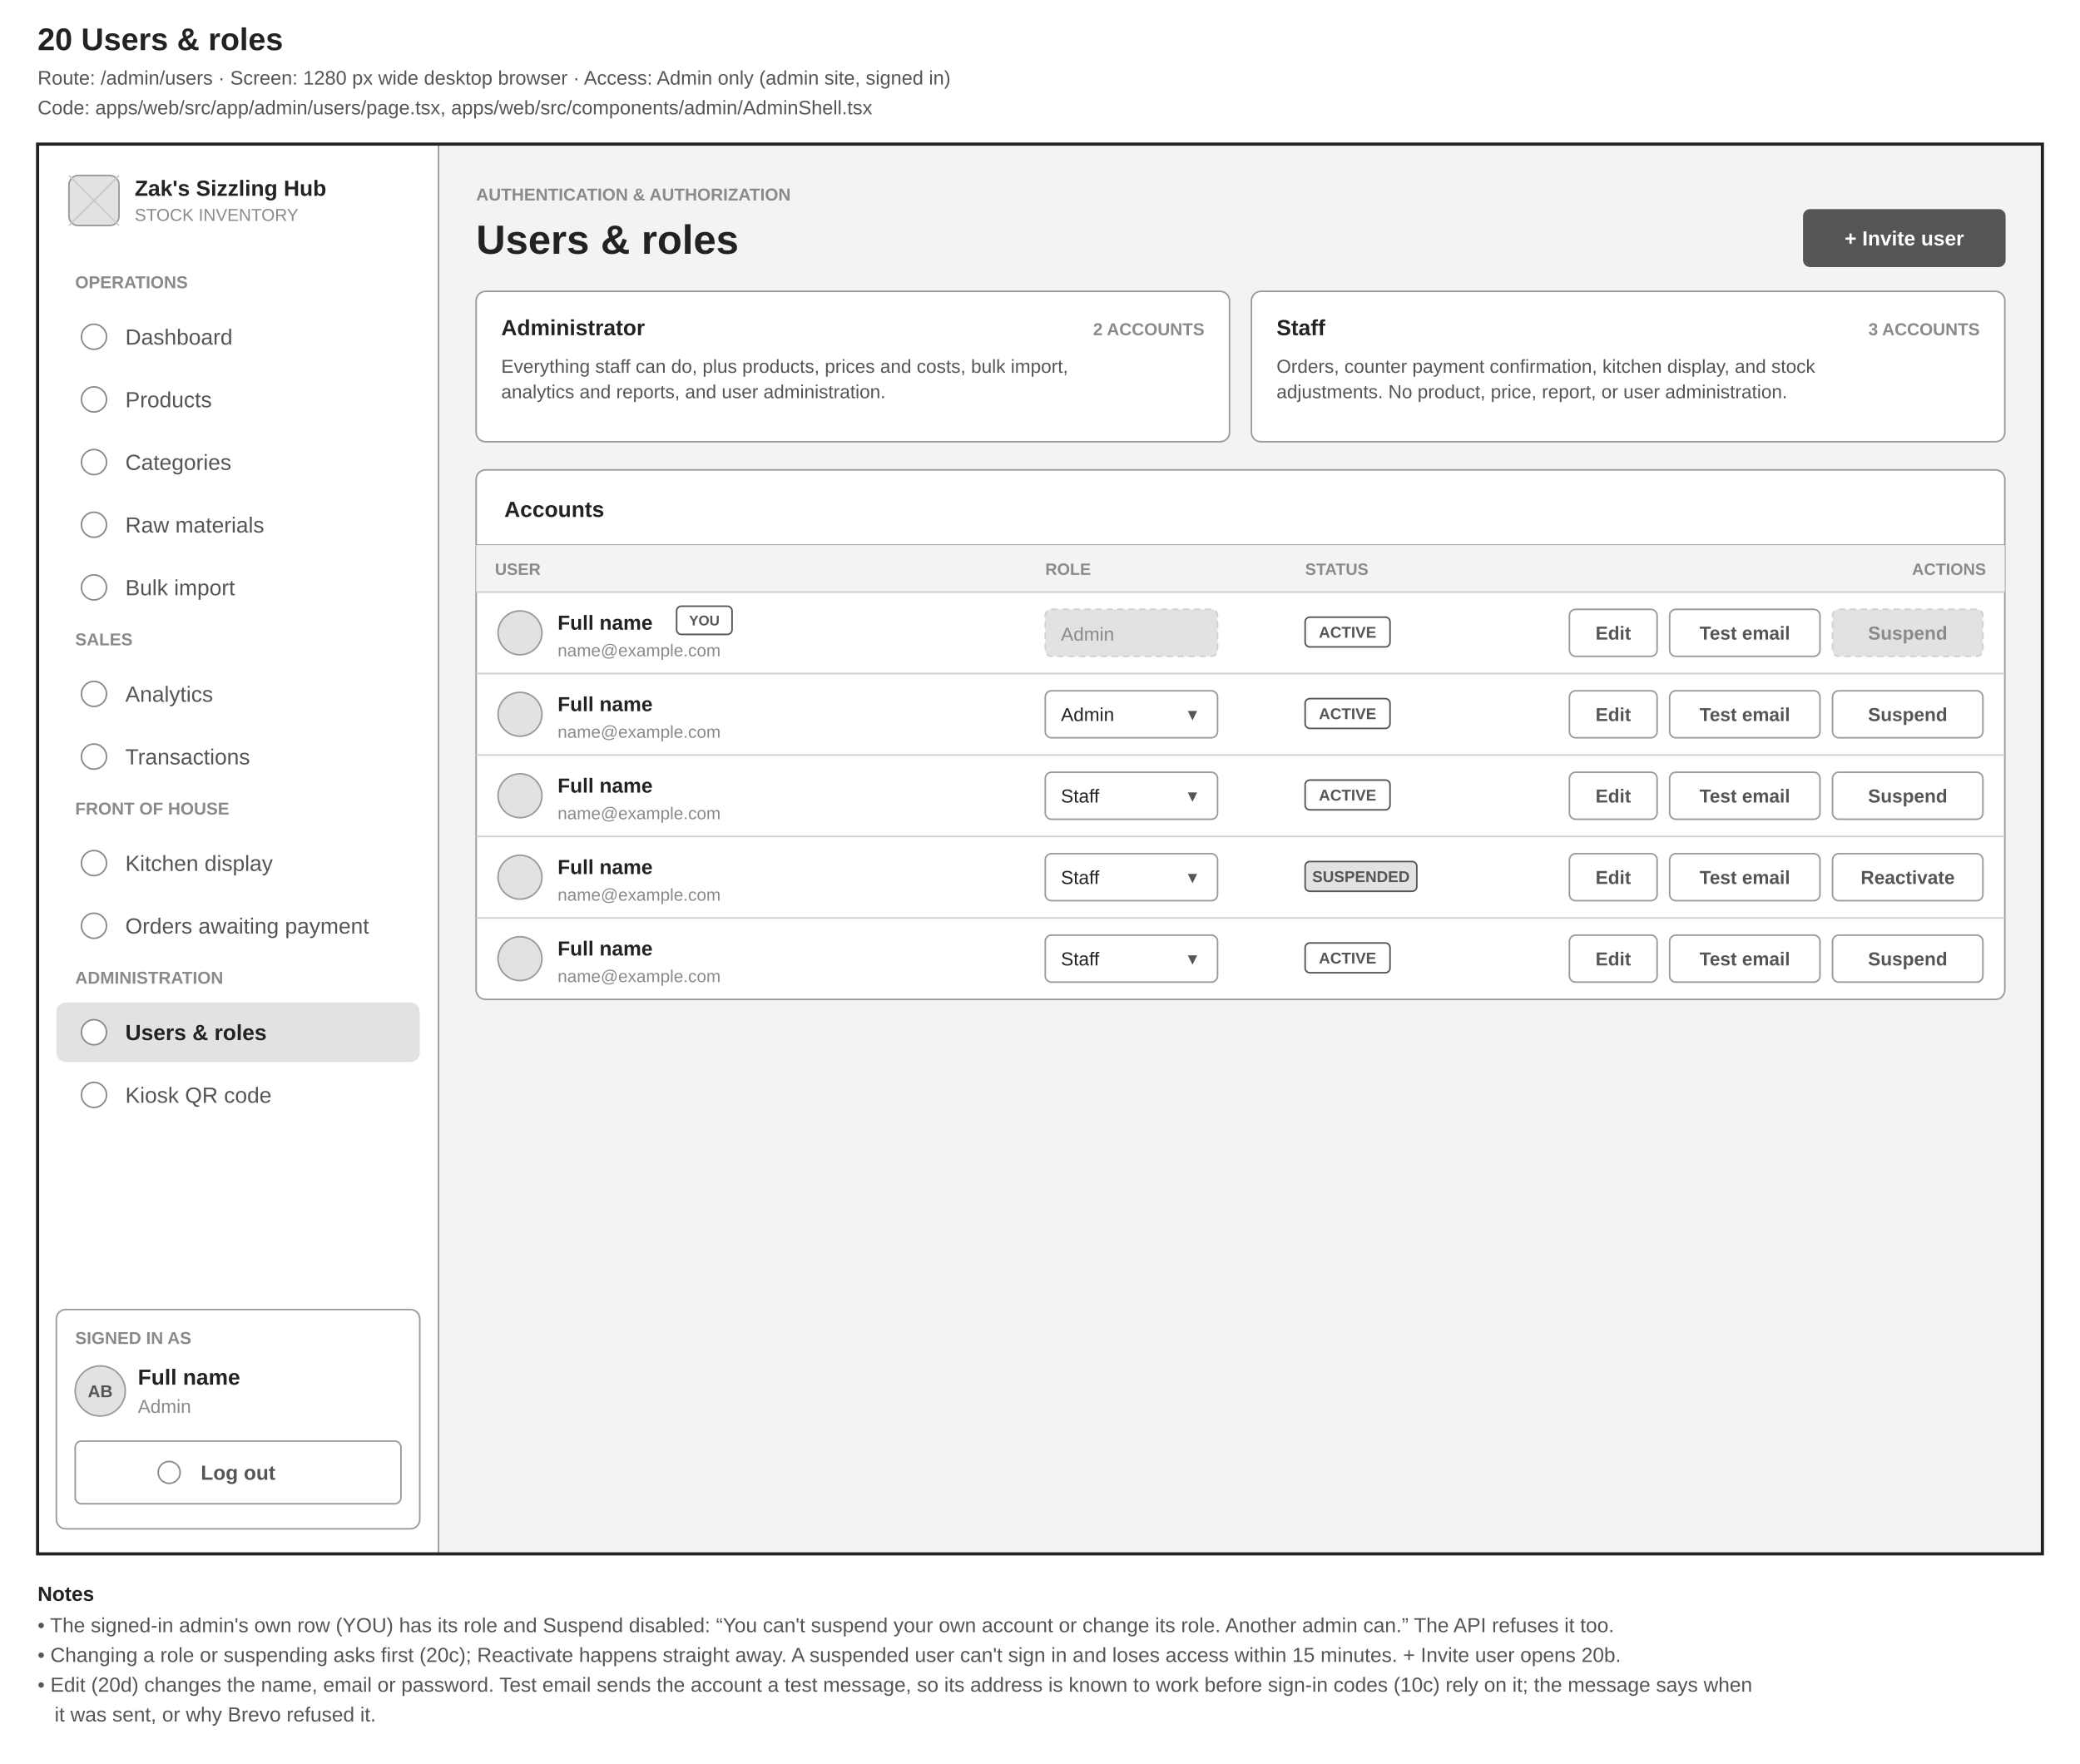
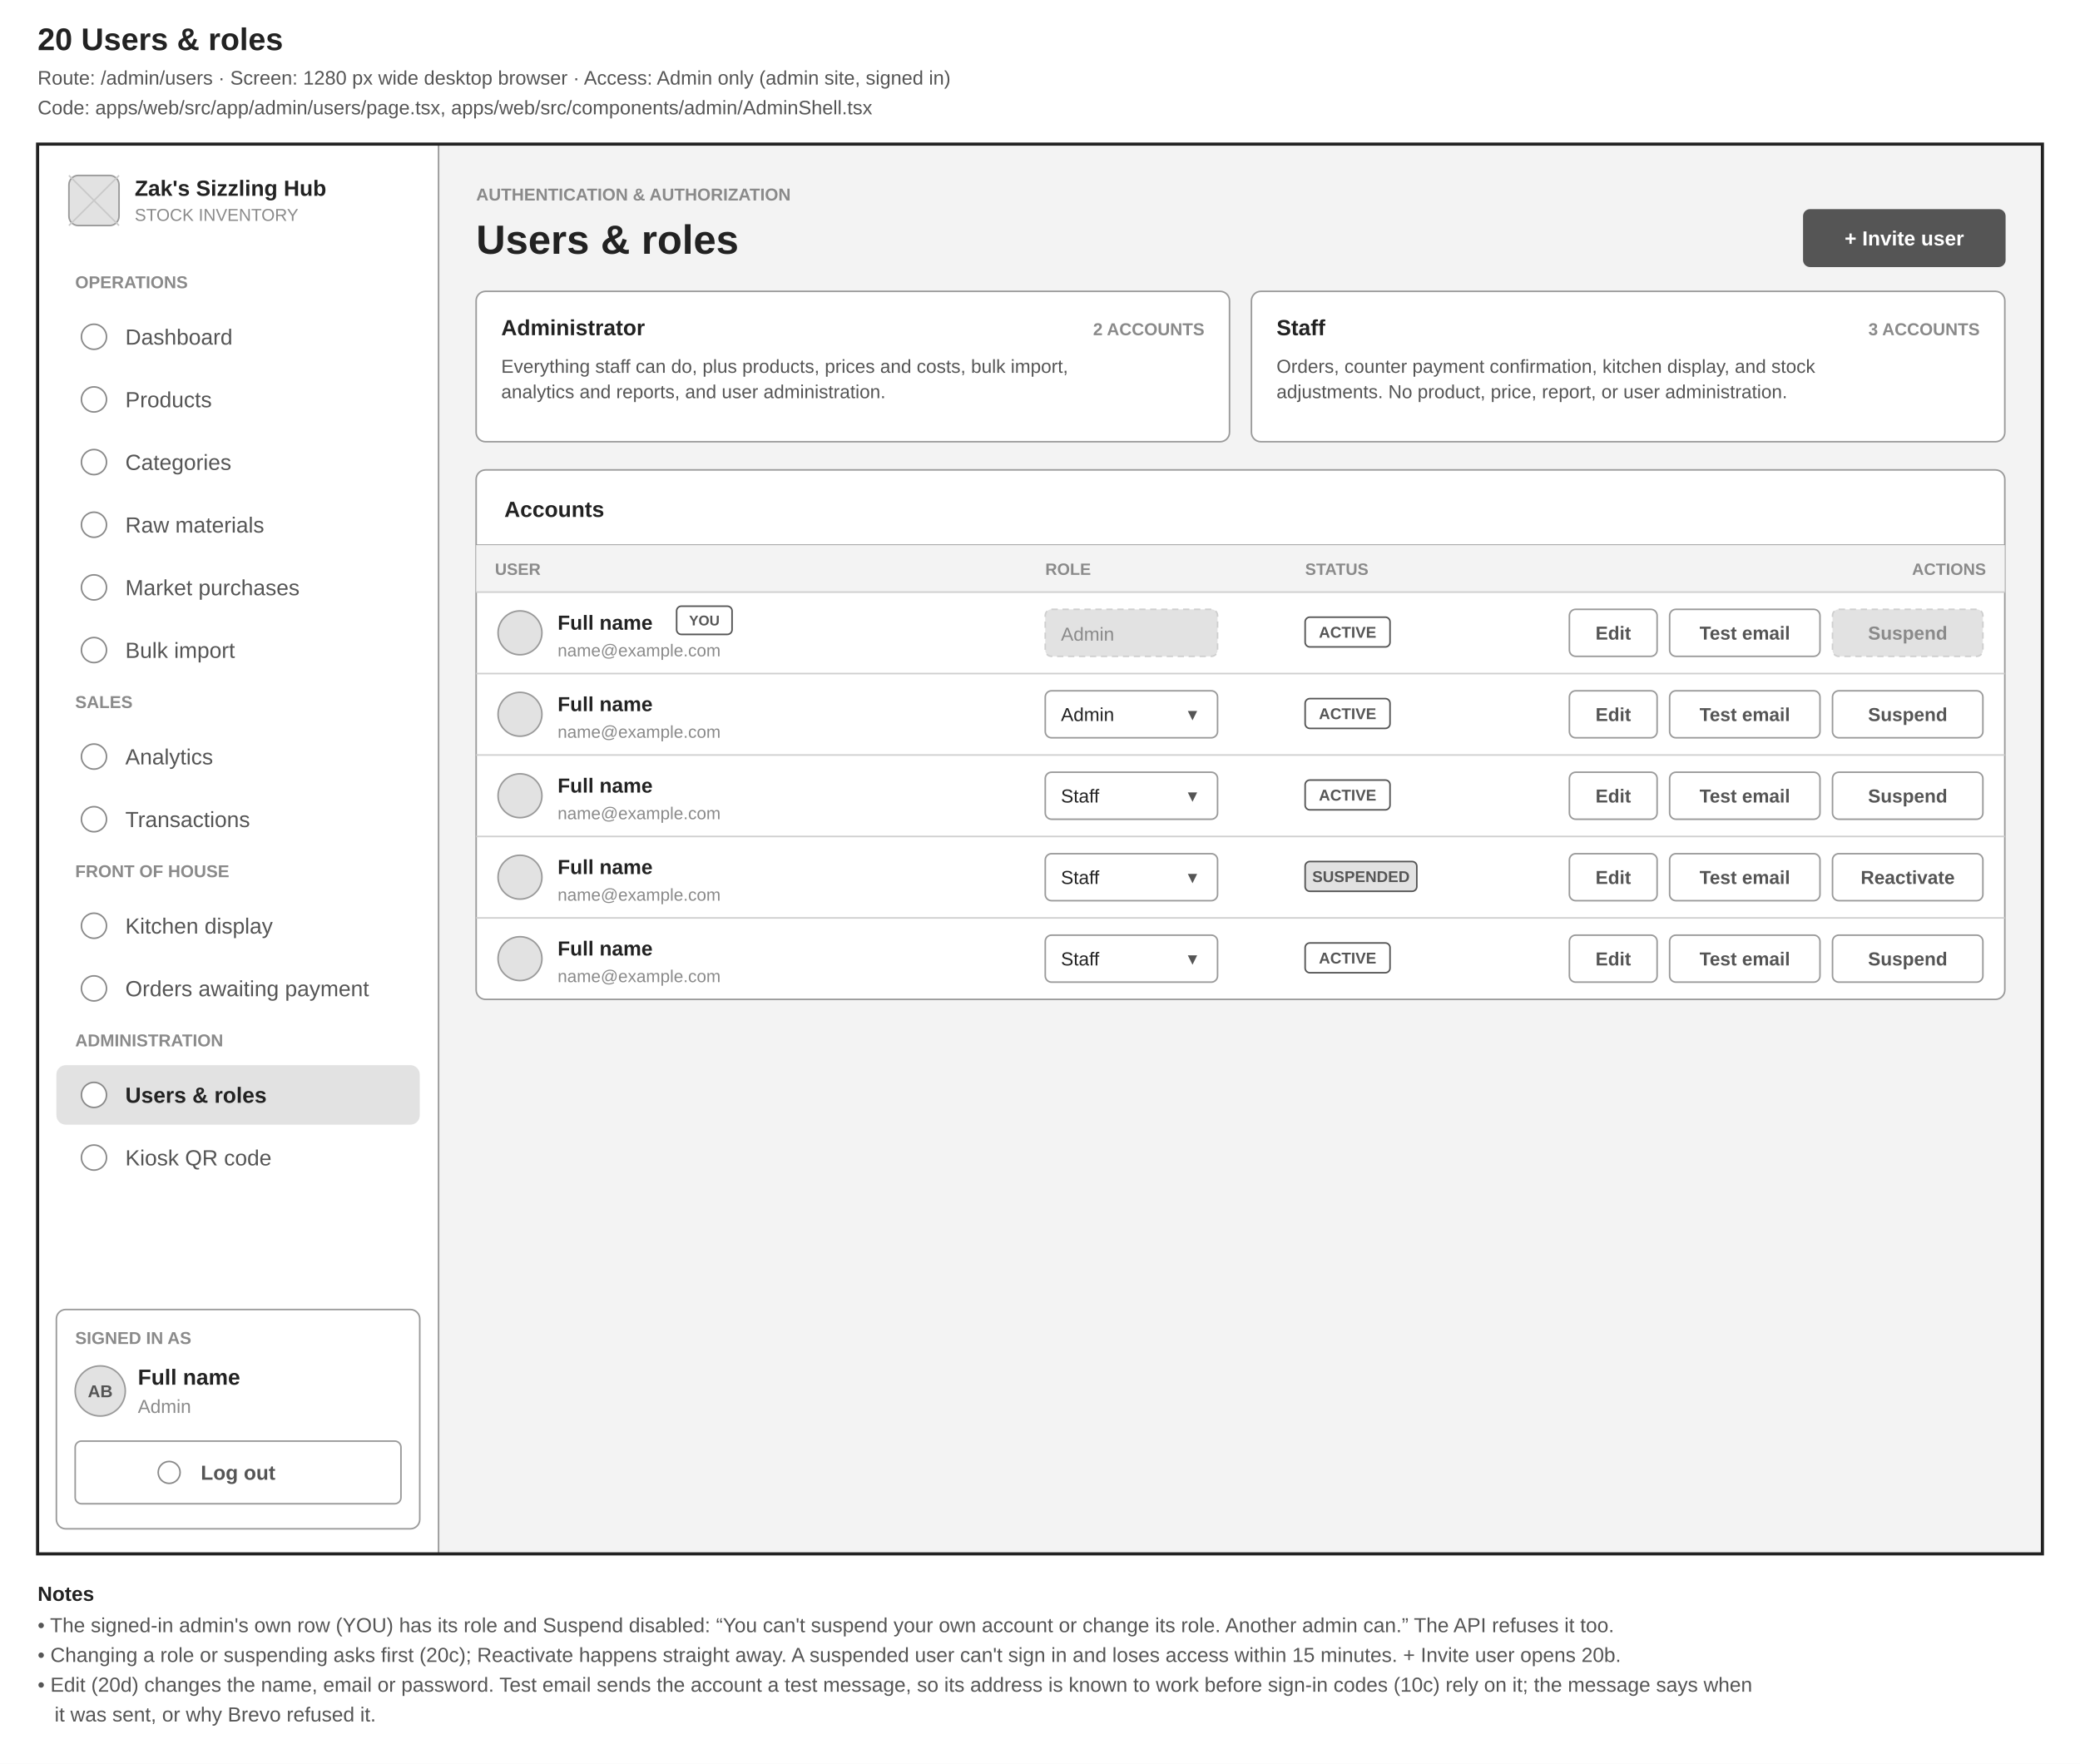
<svg xmlns="http://www.w3.org/2000/svg" width="1328" height="1126" viewBox="0 0 1328 1126">
  <rect x="0" y="0" width="1328" height="1126" fill="#ffffff" />
  <text x="24" y="32" font-family="Arial, Helvetica, sans-serif" font-size="20" font-weight="700" fill="#222222">20  Users &amp; roles</text>
  <text x="24" y="54" font-family="Arial, Helvetica, sans-serif" font-size="12.5" fill="#555555">Route: /admin/users   ·   Screen: 1280 px wide desktop browser   ·   Access: Admin only (admin site, signed in)</text>
  <text x="24" y="73" font-family="Arial, Helvetica, sans-serif" font-size="12.5" fill="#555555">Code: apps/web/src/app/admin/users/page.tsx, apps/web/src/components/admin/AdminShell.tsx</text>
  <text x="24" y="1022" font-family="Arial, Helvetica, sans-serif" font-size="13" font-weight="700" fill="#222222">Notes</text>
  <text x="24" y="1042" font-family="Arial, Helvetica, sans-serif" font-size="13" fill="#555555" xml:space="preserve">• The signed-in admin's own row (YOU) has its role and Suspend disabled: “You can't suspend your own account or change its role. Another admin can.” The API refuses it too.</text>
  <text x="24" y="1061" font-family="Arial, Helvetica, sans-serif" font-size="13" fill="#555555" xml:space="preserve">• Changing a role or suspending asks first (20c); Reactivate happens straight away. A suspended user can't sign in and loses access within 15 minutes. + Invite user opens 20b.</text>
  <text x="24" y="1080" font-family="Arial, Helvetica, sans-serif" font-size="13" fill="#555555" xml:space="preserve">• Edit (20d) changes the name, email or password. Test email sends the account a test message, so its address is known to work before sign-in codes (10c) rely on it; the message says when</text>
  <text x="24" y="1099" font-family="Arial, Helvetica, sans-serif" font-size="13" fill="#555555" xml:space="preserve">   it was sent, or why Brevo refused it.</text>
  <g transform="translate(24,92)">
    <clipPath id="frame">
      <rect x="0" y="0" width="1280" height="900" />
    </clipPath>
    <g clip-path="url(#frame)">
      <rect x="0" y="0" width="1280" height="900" fill="#ffffff" />
      <rect x="0" y="0" width="1280" height="900" rx="0" fill="#f3f3f3" stroke="none" />
      <rect x="0" y="0" width="256" height="900" rx="0" fill="#ffffff" stroke="none" />
      <line x1="256" y1="0" x2="256" y2="900" stroke="#9a9a9a" stroke-width="1" />
      <rect x="20" y="20" width="32" height="32" rx="6" fill="#e2e2e2" stroke="#9a9a9a" stroke-width="1" />
      <line x1="20" y1="20" x2="52" y2="52" stroke="#c9c9c9" stroke-width="1" />
      <line x1="52" y1="20" x2="20" y2="52" stroke="#c9c9c9" stroke-width="1" />
      <text x="62" y="33" font-family="Arial, Helvetica, sans-serif" font-size="14" font-weight="700" text-anchor="start" fill="#222222">Zak's Sizzling Hub</text>
      <text x="62" y="49" font-family="Arial, Helvetica, sans-serif" font-size="11" font-weight="400" text-anchor="start" fill="#8a8a8a">STOCK INVENTORY</text>
      <text x="24" y="92" font-family="Arial, Helvetica, sans-serif" font-size="11" font-weight="700" text-anchor="start" fill="#8a8a8a">OPERATIONS</text>
      <circle cx="36" cy="123" r="8" fill="#ffffff" stroke="#8a8a8a" stroke-width="1" />
      <text x="56" y="128" font-family="Arial, Helvetica, sans-serif" font-size="14" font-weight="400" text-anchor="start" fill="#555555">Dashboard</text>
      <circle cx="36" cy="163" r="8" fill="#ffffff" stroke="#8a8a8a" stroke-width="1" />
      <text x="56" y="168" font-family="Arial, Helvetica, sans-serif" font-size="14" font-weight="400" text-anchor="start" fill="#555555">Products</text>
      <circle cx="36" cy="203" r="8" fill="#ffffff" stroke="#8a8a8a" stroke-width="1" />
      <text x="56" y="208" font-family="Arial, Helvetica, sans-serif" font-size="14" font-weight="400" text-anchor="start" fill="#555555">Categories</text>
      <circle cx="36" cy="243" r="8" fill="#ffffff" stroke="#8a8a8a" stroke-width="1" />
      <text x="56" y="248" font-family="Arial, Helvetica, sans-serif" font-size="14" font-weight="400" text-anchor="start" fill="#555555">Raw materials</text>
      <circle cx="36" cy="283" r="8" fill="#ffffff" stroke="#8a8a8a" stroke-width="1" />
-       <text x="56" y="288" font-family="Arial, Helvetica, sans-serif" font-size="14" font-weight="400" text-anchor="start" fill="#555555">Bulk import</text>
-       <text x="24" y="320" font-family="Arial, Helvetica, sans-serif" font-size="11" font-weight="700" text-anchor="start" fill="#8a8a8a">SALES</text>
-       <circle cx="36" cy="351" r="8" fill="#ffffff" stroke="#8a8a8a" stroke-width="1" />
-       <text x="56" y="356" font-family="Arial, Helvetica, sans-serif" font-size="14" font-weight="400" text-anchor="start" fill="#555555">Analytics</text>
+       <text x="56" y="288" font-family="Arial, Helvetica, sans-serif" font-size="14" font-weight="400" text-anchor="start" fill="#555555">Market purchases</text>
+       <circle cx="36" cy="323" r="8" fill="#ffffff" stroke="#8a8a8a" stroke-width="1" />
+       <text x="56" y="328" font-family="Arial, Helvetica, sans-serif" font-size="14" font-weight="400" text-anchor="start" fill="#555555">Bulk import</text>
+       <text x="24" y="360" font-family="Arial, Helvetica, sans-serif" font-size="11" font-weight="700" text-anchor="start" fill="#8a8a8a">SALES</text>
      <circle cx="36" cy="391" r="8" fill="#ffffff" stroke="#8a8a8a" stroke-width="1" />
-       <text x="56" y="396" font-family="Arial, Helvetica, sans-serif" font-size="14" font-weight="400" text-anchor="start" fill="#555555">Transactions</text>
-       <text x="24" y="428" font-family="Arial, Helvetica, sans-serif" font-size="11" font-weight="700" text-anchor="start" fill="#8a8a8a">FRONT OF HOUSE</text>
-       <circle cx="36" cy="459" r="8" fill="#ffffff" stroke="#8a8a8a" stroke-width="1" />
-       <text x="56" y="464" font-family="Arial, Helvetica, sans-serif" font-size="14" font-weight="400" text-anchor="start" fill="#555555">Kitchen display</text>
+       <text x="56" y="396" font-family="Arial, Helvetica, sans-serif" font-size="14" font-weight="400" text-anchor="start" fill="#555555">Analytics</text>
+       <circle cx="36" cy="431" r="8" fill="#ffffff" stroke="#8a8a8a" stroke-width="1" />
+       <text x="56" y="436" font-family="Arial, Helvetica, sans-serif" font-size="14" font-weight="400" text-anchor="start" fill="#555555">Transactions</text>
+       <text x="24" y="468" font-family="Arial, Helvetica, sans-serif" font-size="11" font-weight="700" text-anchor="start" fill="#8a8a8a">FRONT OF HOUSE</text>
      <circle cx="36" cy="499" r="8" fill="#ffffff" stroke="#8a8a8a" stroke-width="1" />
-       <text x="56" y="504" font-family="Arial, Helvetica, sans-serif" font-size="14" font-weight="400" text-anchor="start" fill="#555555">Orders awaiting payment</text>
-       <text x="24" y="536" font-family="Arial, Helvetica, sans-serif" font-size="11" font-weight="700" text-anchor="start" fill="#8a8a8a">ADMINISTRATION</text>
-       <rect x="12" y="548" width="232" height="38" rx="6" fill="#e2e2e2" stroke="none" />
-       <circle cx="36" cy="567" r="8" fill="#ffffff" stroke="#8a8a8a" stroke-width="1" />
-       <text x="56" y="572" font-family="Arial, Helvetica, sans-serif" font-size="14" font-weight="700" text-anchor="start" fill="#222222">Users &amp; roles</text>
+       <text x="56" y="504" font-family="Arial, Helvetica, sans-serif" font-size="14" font-weight="400" text-anchor="start" fill="#555555">Kitchen display</text>
+       <circle cx="36" cy="539" r="8" fill="#ffffff" stroke="#8a8a8a" stroke-width="1" />
+       <text x="56" y="544" font-family="Arial, Helvetica, sans-serif" font-size="14" font-weight="400" text-anchor="start" fill="#555555">Orders awaiting payment</text>
+       <text x="24" y="576" font-family="Arial, Helvetica, sans-serif" font-size="11" font-weight="700" text-anchor="start" fill="#8a8a8a">ADMINISTRATION</text>
+       <rect x="12" y="588" width="232" height="38" rx="6" fill="#e2e2e2" stroke="none" />
      <circle cx="36" cy="607" r="8" fill="#ffffff" stroke="#8a8a8a" stroke-width="1" />
-       <text x="56" y="612" font-family="Arial, Helvetica, sans-serif" font-size="14" font-weight="400" text-anchor="start" fill="#555555">Kiosk QR code</text>
+       <text x="56" y="612" font-family="Arial, Helvetica, sans-serif" font-size="14" font-weight="700" text-anchor="start" fill="#222222">Users &amp; roles</text>
+       <circle cx="36" cy="647" r="8" fill="#ffffff" stroke="#8a8a8a" stroke-width="1" />
+       <text x="56" y="652" font-family="Arial, Helvetica, sans-serif" font-size="14" font-weight="400" text-anchor="start" fill="#555555">Kiosk QR code</text>
      <rect x="12" y="744" width="232" height="140" rx="6" fill="#ffffff" stroke="#9a9a9a" stroke-width="1" />
      <text x="24" y="766" font-family="Arial, Helvetica, sans-serif" font-size="11" font-weight="700" text-anchor="start" fill="#8a8a8a">SIGNED IN AS</text>
      <circle cx="40" cy="796" r="16" fill="#e2e2e2" stroke="#9a9a9a" stroke-width="1" />
      <text x="40" y="800" font-family="Arial, Helvetica, sans-serif" font-size="11" font-weight="700" text-anchor="middle" fill="#555555">AB</text>
      <text x="64" y="792" font-family="Arial, Helvetica, sans-serif" font-size="14" font-weight="700" text-anchor="start" fill="#222222">Full name</text>
      <text x="64" y="810" font-family="Arial, Helvetica, sans-serif" font-size="12" font-weight="400" text-anchor="start" fill="#8a8a8a">Admin</text>
      <rect x="24" y="828" width="208" height="40" rx="4" fill="#ffffff" stroke="#9a9a9a" stroke-width="1" />
      <text x="128.0" y="852.68" font-family="Arial, Helvetica, sans-serif" font-size="13" font-weight="700" text-anchor="middle" fill="#555555">Log out</text>
      <circle cx="84" cy="848" r="7" fill="#ffffff" stroke="#8a8a8a" stroke-width="1" />
      <text x="280" y="36" font-family="Arial, Helvetica, sans-serif" font-size="11" font-weight="700" text-anchor="start" fill="#8a8a8a">AUTHENTICATION &amp; AUTHORIZATION</text>
      <text x="280" y="70" font-family="Arial, Helvetica, sans-serif" font-size="26" font-weight="700" text-anchor="start" fill="#222222">Users &amp; roles</text>
      <rect x="1127.67" y="42" width="128.33" height="36" rx="4" fill="#555555" stroke="#555555" stroke-width="1" />
      <text x="1191.835" y="64.68" font-family="Arial, Helvetica, sans-serif" font-size="13" font-weight="700" text-anchor="middle" fill="#ffffff">+ Invite user</text>
      <rect x="280.0" y="94" width="481.0" height="96" rx="6" fill="#ffffff" stroke="#9a9a9a" stroke-width="1" />
      <text x="296.0" y="122" font-family="Arial, Helvetica, sans-serif" font-size="14" font-weight="700" text-anchor="start" fill="#222222">Administrator</text>
      <text x="745.0" y="122" font-family="Arial, Helvetica, sans-serif" font-size="11" font-weight="700" text-anchor="end" fill="#8a8a8a">2 ACCOUNTS</text>
      <text x="296.0" y="146" font-family="Arial, Helvetica, sans-serif" font-size="12" font-weight="400" text-anchor="start" fill="#555555">Everything staff can do, plus products, prices and costs, bulk import,</text>
      <text x="296.0" y="162.2" font-family="Arial, Helvetica, sans-serif" font-size="12" font-weight="400" text-anchor="start" fill="#555555">analytics and reports, and user administration.</text>
      <rect x="775.0" y="94" width="481.0" height="96" rx="6" fill="#ffffff" stroke="#9a9a9a" stroke-width="1" />
      <text x="791.0" y="122" font-family="Arial, Helvetica, sans-serif" font-size="14" font-weight="700" text-anchor="start" fill="#222222">Staff</text>
      <text x="1240.0" y="122" font-family="Arial, Helvetica, sans-serif" font-size="11" font-weight="700" text-anchor="end" fill="#8a8a8a">3 ACCOUNTS</text>
      <text x="791.0" y="146" font-family="Arial, Helvetica, sans-serif" font-size="12" font-weight="400" text-anchor="start" fill="#555555">Orders, counter payment confirmation, kitchen display, and stock</text>
      <text x="791.0" y="162.2" font-family="Arial, Helvetica, sans-serif" font-size="12" font-weight="400" text-anchor="start" fill="#555555">adjustments. No product, price, report, or user administration.</text>
      <rect x="280" y="208" width="976" height="338" rx="6" fill="#ffffff" stroke="#9a9a9a" stroke-width="1" />
      <text x="298" y="238" font-family="Arial, Helvetica, sans-serif" font-size="14" font-weight="700" text-anchor="start" fill="#222222">Accounts</text>
      <line x1="280" y1="256" x2="1256" y2="256" stroke="#9a9a9a" stroke-width="1" />
      <rect x="280" y="256" width="976" height="30" rx="0" fill="#f3f3f3" stroke="none" stroke-width="1" />
      <text x="292" y="275.0" font-family="Arial, Helvetica, sans-serif" font-size="10.5" font-weight="700" text-anchor="start" fill="#8a8a8a">USER</text>
      <text x="643.36" y="275.0" font-family="Arial, Helvetica, sans-serif" font-size="10.5" font-weight="700" text-anchor="start" fill="#8a8a8a">ROLE</text>
      <text x="809.28" y="275.0" font-family="Arial, Helvetica, sans-serif" font-size="10.5" font-weight="700" text-anchor="start" fill="#8a8a8a">STATUS</text>
      <text x="1244.0" y="275.0" font-family="Arial, Helvetica, sans-serif" font-size="10.5" font-weight="700" text-anchor="end" fill="#8a8a8a">ACTIONS</text>
      <line x1="280" y1="286" x2="1256" y2="286" stroke="#cfcfcf" stroke-width="1" />
      <circle cx="308" cy="312.0" r="14" fill="#e2e2e2" stroke="#9a9a9a" stroke-width="1" />
      <text x="332" y="310.0" font-family="Arial, Helvetica, sans-serif" font-size="13" font-weight="700" text-anchor="start" fill="#222222">Full name</text>
      <rect x="408" y="295.0" width="35.39" height="18" rx="3" fill="#ffffff" stroke="#555555" stroke-width="1" />
      <text x="425.695" y="307.24" font-family="Arial, Helvetica, sans-serif" font-size="9" font-weight="700" text-anchor="middle" fill="#555555">YOU</text>
      <text x="332" y="327.0" font-family="Arial, Helvetica, sans-serif" font-size="11" font-weight="400" text-anchor="start" fill="#8a8a8a">name@example.com</text>
      <rect x="643.36" y="297.0" width="110" height="30" rx="4" fill="#e2e2e2" stroke="#cfcfcf" stroke-width="1" stroke-dasharray="4 3" />
      <text x="653.36" y="317.0" font-family="Arial, Helvetica, sans-serif" font-size="12" font-weight="400" text-anchor="start" fill="#8a8a8a">Admin</text>
      <rect x="809.28" y="302.0" width="54.2" height="19" rx="3" fill="#ffffff" stroke="#555555" stroke-width="1" />
      <text x="836.38" y="315.1" font-family="Arial, Helvetica, sans-serif" font-size="10" font-weight="700" text-anchor="middle" fill="#555555">ACTIVE</text>
      <rect x="1146.0" y="297.0" width="96" height="30" rx="4" fill="#e2e2e2" stroke="#cfcfcf" stroke-width="1" stroke-dasharray="4 3" />
      <text x="1194.0" y="316.32" font-family="Arial, Helvetica, sans-serif" font-size="12" font-weight="700" text-anchor="middle" fill="#8a8a8a">Suspend</text>
      <rect x="1042.0" y="297.0" width="96" height="30" rx="4" fill="#ffffff" stroke="#9a9a9a" stroke-width="1" />
      <text x="1090.0" y="316.32" font-family="Arial, Helvetica, sans-serif" font-size="12" font-weight="700" text-anchor="middle" fill="#555555">Test email</text>
      <rect x="978.0" y="297.0" width="56" height="30" rx="4" fill="#ffffff" stroke="#9a9a9a" stroke-width="1" />
      <text x="1006.0" y="316.32" font-family="Arial, Helvetica, sans-serif" font-size="12" font-weight="700" text-anchor="middle" fill="#555555">Edit</text>
      <line x1="280" y1="338" x2="1256" y2="338" stroke="#cfcfcf" stroke-width="1" />
      <circle cx="308" cy="364.0" r="14" fill="#e2e2e2" stroke="#9a9a9a" stroke-width="1" />
      <text x="332" y="362.0" font-family="Arial, Helvetica, sans-serif" font-size="13" font-weight="700" text-anchor="start" fill="#222222">Full name</text>
      <text x="332" y="379.0" font-family="Arial, Helvetica, sans-serif" font-size="11" font-weight="400" text-anchor="start" fill="#8a8a8a">name@example.com</text>
      <rect x="643.36" y="349.0" width="110" height="30" rx="4" fill="#ffffff" stroke="#9a9a9a" stroke-width="1" />
      <text x="653.36" y="368.32" font-family="Arial, Helvetica, sans-serif" font-size="12" font-weight="400" text-anchor="start" fill="#222222">Admin</text>
      <text x="737.36" y="368.0" font-family="Arial, Helvetica, sans-serif" font-size="12" font-weight="400" text-anchor="middle" fill="#555555">▾</text>
      <rect x="809.28" y="354.0" width="54.2" height="19" rx="3" fill="#ffffff" stroke="#555555" stroke-width="1" />
      <text x="836.38" y="367.1" font-family="Arial, Helvetica, sans-serif" font-size="10" font-weight="700" text-anchor="middle" fill="#555555">ACTIVE</text>
      <rect x="1146.0" y="349.0" width="96" height="30" rx="4" fill="#ffffff" stroke="#9a9a9a" stroke-width="1" />
      <text x="1194.0" y="368.32" font-family="Arial, Helvetica, sans-serif" font-size="12" font-weight="700" text-anchor="middle" fill="#555555">Suspend</text>
      <rect x="1042.0" y="349.0" width="96" height="30" rx="4" fill="#ffffff" stroke="#9a9a9a" stroke-width="1" />
      <text x="1090.0" y="368.32" font-family="Arial, Helvetica, sans-serif" font-size="12" font-weight="700" text-anchor="middle" fill="#555555">Test email</text>
      <rect x="978.0" y="349.0" width="56" height="30" rx="4" fill="#ffffff" stroke="#9a9a9a" stroke-width="1" />
      <text x="1006.0" y="368.32" font-family="Arial, Helvetica, sans-serif" font-size="12" font-weight="700" text-anchor="middle" fill="#555555">Edit</text>
      <line x1="280" y1="390" x2="1256" y2="390" stroke="#cfcfcf" stroke-width="1" />
      <circle cx="308" cy="416.0" r="14" fill="#e2e2e2" stroke="#9a9a9a" stroke-width="1" />
      <text x="332" y="414.0" font-family="Arial, Helvetica, sans-serif" font-size="13" font-weight="700" text-anchor="start" fill="#222222">Full name</text>
      <text x="332" y="431.0" font-family="Arial, Helvetica, sans-serif" font-size="11" font-weight="400" text-anchor="start" fill="#8a8a8a">name@example.com</text>
      <rect x="643.36" y="401.0" width="110" height="30" rx="4" fill="#ffffff" stroke="#9a9a9a" stroke-width="1" />
      <text x="653.36" y="420.32" font-family="Arial, Helvetica, sans-serif" font-size="12" font-weight="400" text-anchor="start" fill="#222222">Staff</text>
      <text x="737.36" y="420.0" font-family="Arial, Helvetica, sans-serif" font-size="12" font-weight="400" text-anchor="middle" fill="#555555">▾</text>
      <rect x="809.28" y="406.0" width="54.2" height="19" rx="3" fill="#ffffff" stroke="#555555" stroke-width="1" />
      <text x="836.38" y="419.1" font-family="Arial, Helvetica, sans-serif" font-size="10" font-weight="700" text-anchor="middle" fill="#555555">ACTIVE</text>
      <rect x="1146.0" y="401.0" width="96" height="30" rx="4" fill="#ffffff" stroke="#9a9a9a" stroke-width="1" />
      <text x="1194.0" y="420.32" font-family="Arial, Helvetica, sans-serif" font-size="12" font-weight="700" text-anchor="middle" fill="#555555">Suspend</text>
      <rect x="1042.0" y="401.0" width="96" height="30" rx="4" fill="#ffffff" stroke="#9a9a9a" stroke-width="1" />
      <text x="1090.0" y="420.32" font-family="Arial, Helvetica, sans-serif" font-size="12" font-weight="700" text-anchor="middle" fill="#555555">Test email</text>
      <rect x="978.0" y="401.0" width="56" height="30" rx="4" fill="#ffffff" stroke="#9a9a9a" stroke-width="1" />
      <text x="1006.0" y="420.32" font-family="Arial, Helvetica, sans-serif" font-size="12" font-weight="700" text-anchor="middle" fill="#555555">Edit</text>
      <line x1="280" y1="442" x2="1256" y2="442" stroke="#cfcfcf" stroke-width="1" />
      <circle cx="308" cy="468.0" r="14" fill="#e2e2e2" stroke="#9a9a9a" stroke-width="1" />
      <text x="332" y="466.0" font-family="Arial, Helvetica, sans-serif" font-size="13" font-weight="700" text-anchor="start" fill="#222222">Full name</text>
      <text x="332" y="483.0" font-family="Arial, Helvetica, sans-serif" font-size="11" font-weight="400" text-anchor="start" fill="#8a8a8a">name@example.com</text>
      <rect x="643.36" y="453.0" width="110" height="30" rx="4" fill="#ffffff" stroke="#9a9a9a" stroke-width="1" />
      <text x="653.36" y="472.32" font-family="Arial, Helvetica, sans-serif" font-size="12" font-weight="400" text-anchor="start" fill="#222222">Staff</text>
      <text x="737.36" y="472.0" font-family="Arial, Helvetica, sans-serif" font-size="12" font-weight="400" text-anchor="middle" fill="#555555">▾</text>
      <rect x="809.28" y="458.0" width="71.3" height="19" rx="3" fill="#e2e2e2" stroke="#555555" stroke-width="1" />
      <text x="844.93" y="471.1" font-family="Arial, Helvetica, sans-serif" font-size="10" font-weight="700" text-anchor="middle" fill="#555555">SUSPENDED</text>
      <rect x="1146.0" y="453.0" width="96" height="30" rx="4" fill="#ffffff" stroke="#9a9a9a" stroke-width="1" />
      <text x="1194.0" y="472.32" font-family="Arial, Helvetica, sans-serif" font-size="12" font-weight="700" text-anchor="middle" fill="#555555">Reactivate</text>
      <rect x="1042.0" y="453.0" width="96" height="30" rx="4" fill="#ffffff" stroke="#9a9a9a" stroke-width="1" />
      <text x="1090.0" y="472.32" font-family="Arial, Helvetica, sans-serif" font-size="12" font-weight="700" text-anchor="middle" fill="#555555">Test email</text>
      <rect x="978.0" y="453.0" width="56" height="30" rx="4" fill="#ffffff" stroke="#9a9a9a" stroke-width="1" />
      <text x="1006.0" y="472.32" font-family="Arial, Helvetica, sans-serif" font-size="12" font-weight="700" text-anchor="middle" fill="#555555">Edit</text>
      <line x1="280" y1="494" x2="1256" y2="494" stroke="#cfcfcf" stroke-width="1" />
      <circle cx="308" cy="520.0" r="14" fill="#e2e2e2" stroke="#9a9a9a" stroke-width="1" />
      <text x="332" y="518.0" font-family="Arial, Helvetica, sans-serif" font-size="13" font-weight="700" text-anchor="start" fill="#222222">Full name</text>
      <text x="332" y="535.0" font-family="Arial, Helvetica, sans-serif" font-size="11" font-weight="400" text-anchor="start" fill="#8a8a8a">name@example.com</text>
      <rect x="643.36" y="505.0" width="110" height="30" rx="4" fill="#ffffff" stroke="#9a9a9a" stroke-width="1" />
      <text x="653.36" y="524.32" font-family="Arial, Helvetica, sans-serif" font-size="12" font-weight="400" text-anchor="start" fill="#222222">Staff</text>
      <text x="737.36" y="524.0" font-family="Arial, Helvetica, sans-serif" font-size="12" font-weight="400" text-anchor="middle" fill="#555555">▾</text>
      <rect x="809.28" y="510.0" width="54.2" height="19" rx="3" fill="#ffffff" stroke="#555555" stroke-width="1" />
      <text x="836.38" y="523.1" font-family="Arial, Helvetica, sans-serif" font-size="10" font-weight="700" text-anchor="middle" fill="#555555">ACTIVE</text>
      <rect x="1146.0" y="505.0" width="96" height="30" rx="4" fill="#ffffff" stroke="#9a9a9a" stroke-width="1" />
      <text x="1194.0" y="524.32" font-family="Arial, Helvetica, sans-serif" font-size="12" font-weight="700" text-anchor="middle" fill="#555555">Suspend</text>
      <rect x="1042.0" y="505.0" width="96" height="30" rx="4" fill="#ffffff" stroke="#9a9a9a" stroke-width="1" />
      <text x="1090.0" y="524.32" font-family="Arial, Helvetica, sans-serif" font-size="12" font-weight="700" text-anchor="middle" fill="#555555">Test email</text>
      <rect x="978.0" y="505.0" width="56" height="30" rx="4" fill="#ffffff" stroke="#9a9a9a" stroke-width="1" />
      <text x="1006.0" y="524.32" font-family="Arial, Helvetica, sans-serif" font-size="12" font-weight="700" text-anchor="middle" fill="#555555">Edit</text>
    </g>
    <rect x="0" y="0" width="1280" height="900" fill="none" stroke="#222222" stroke-width="2" />
  </g>
</svg>
